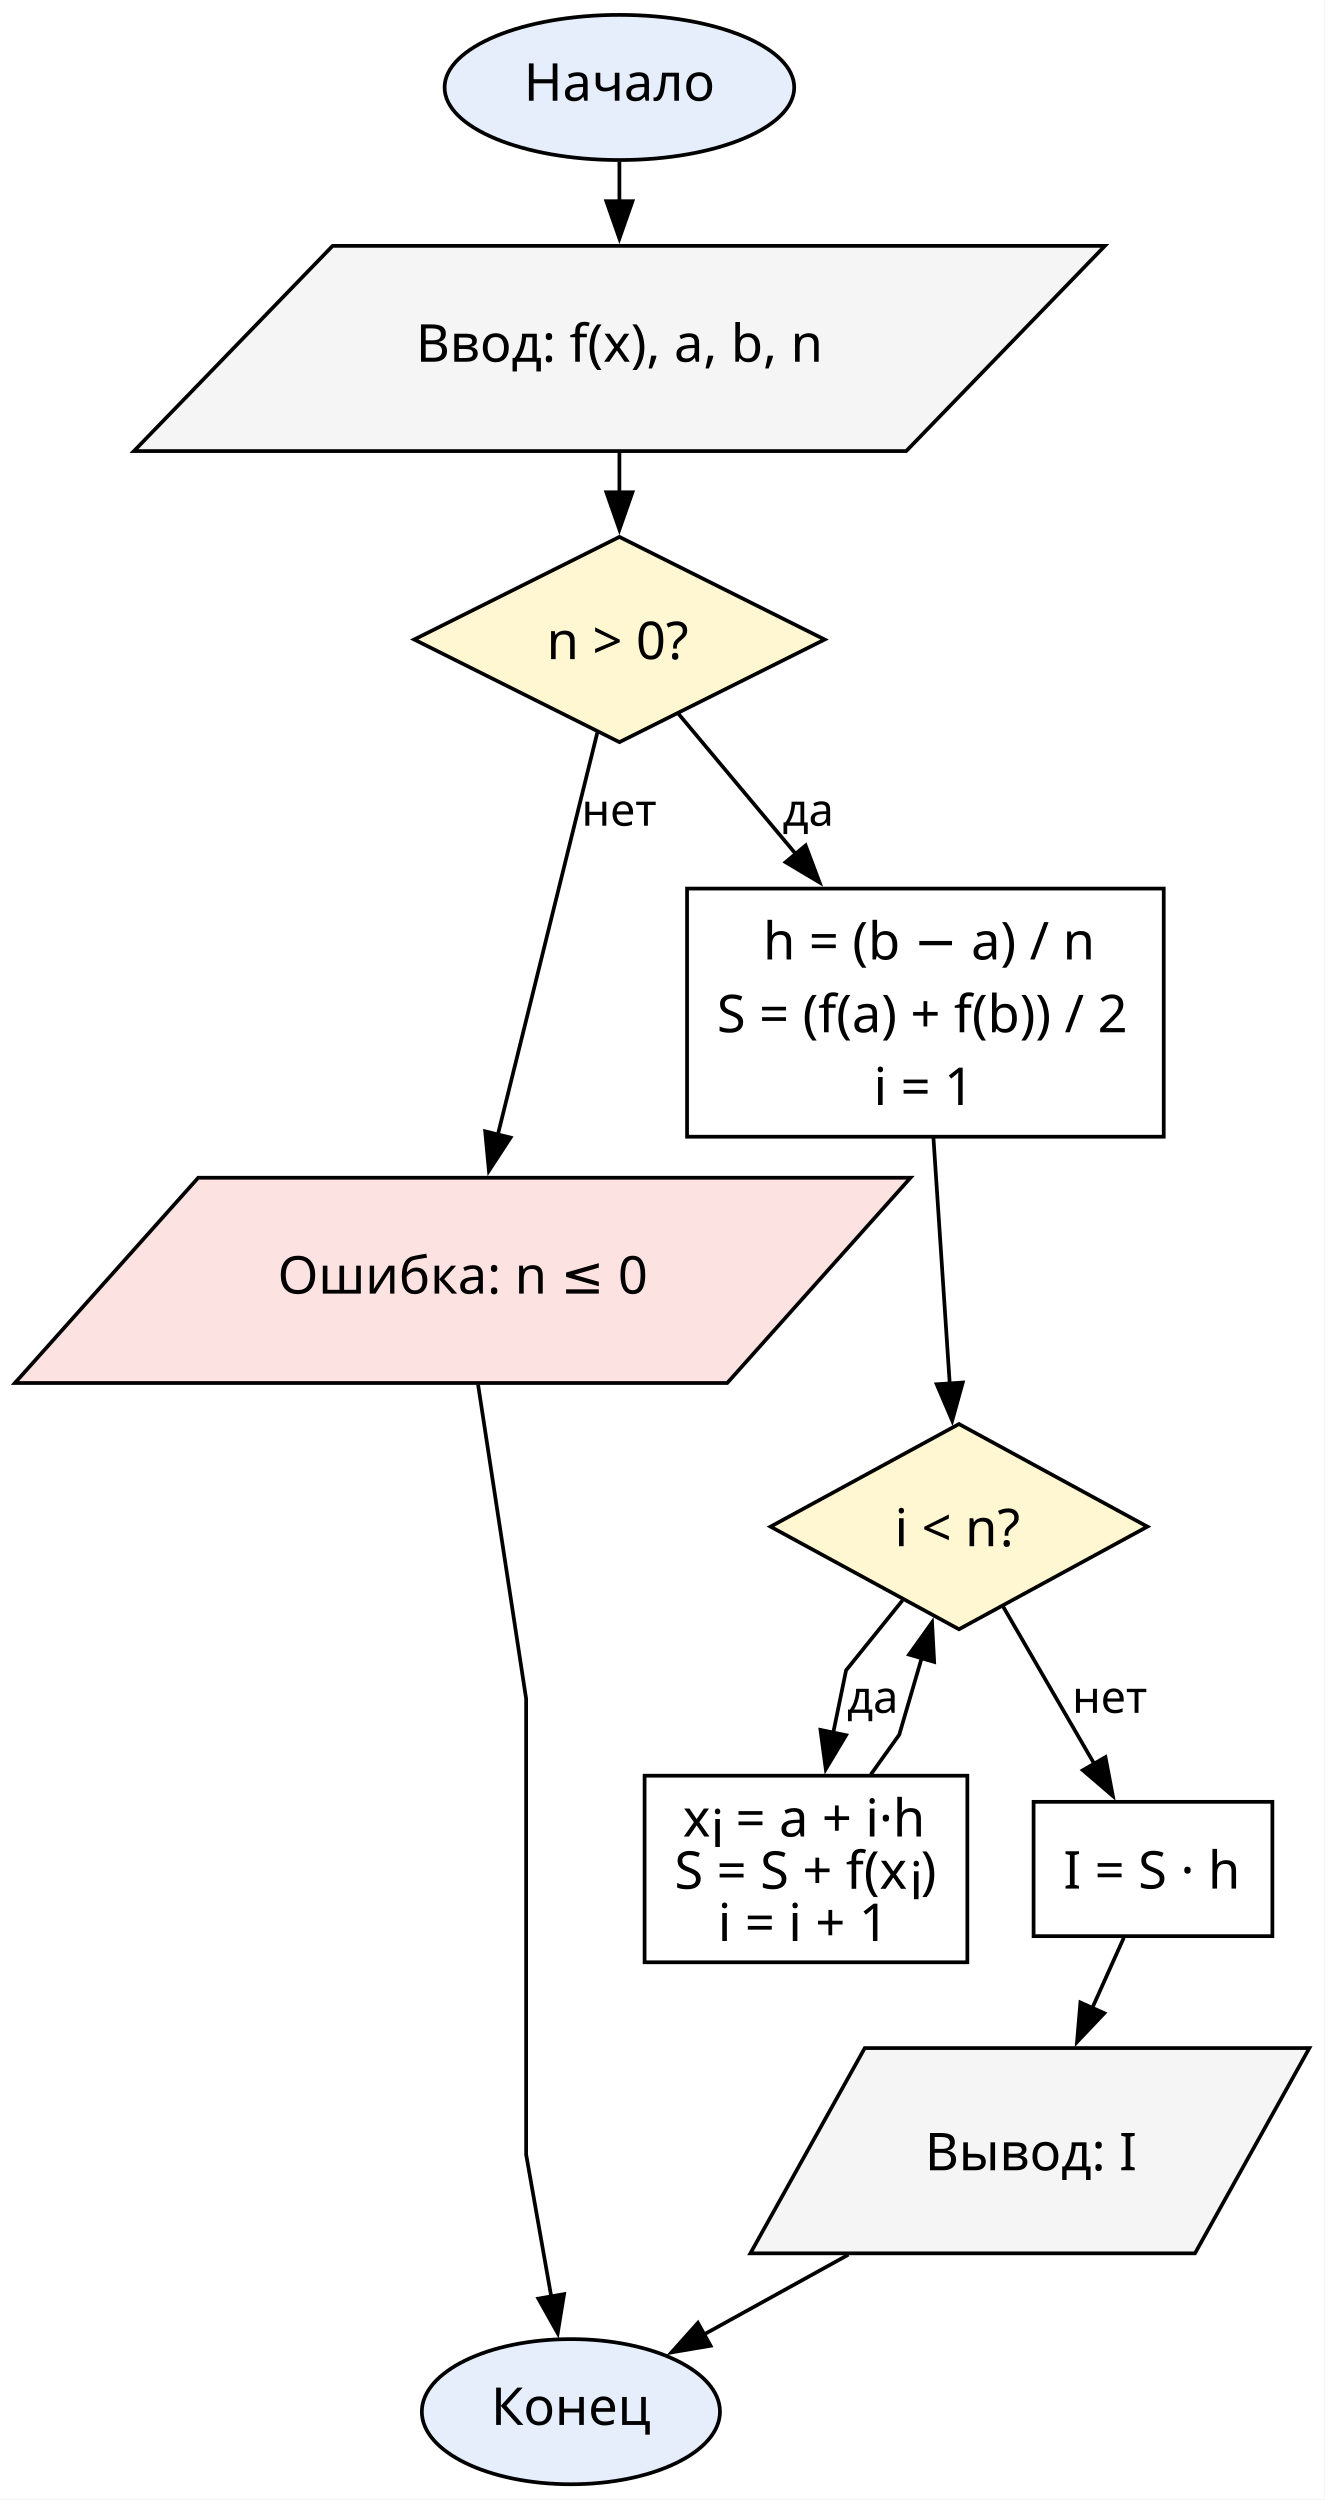
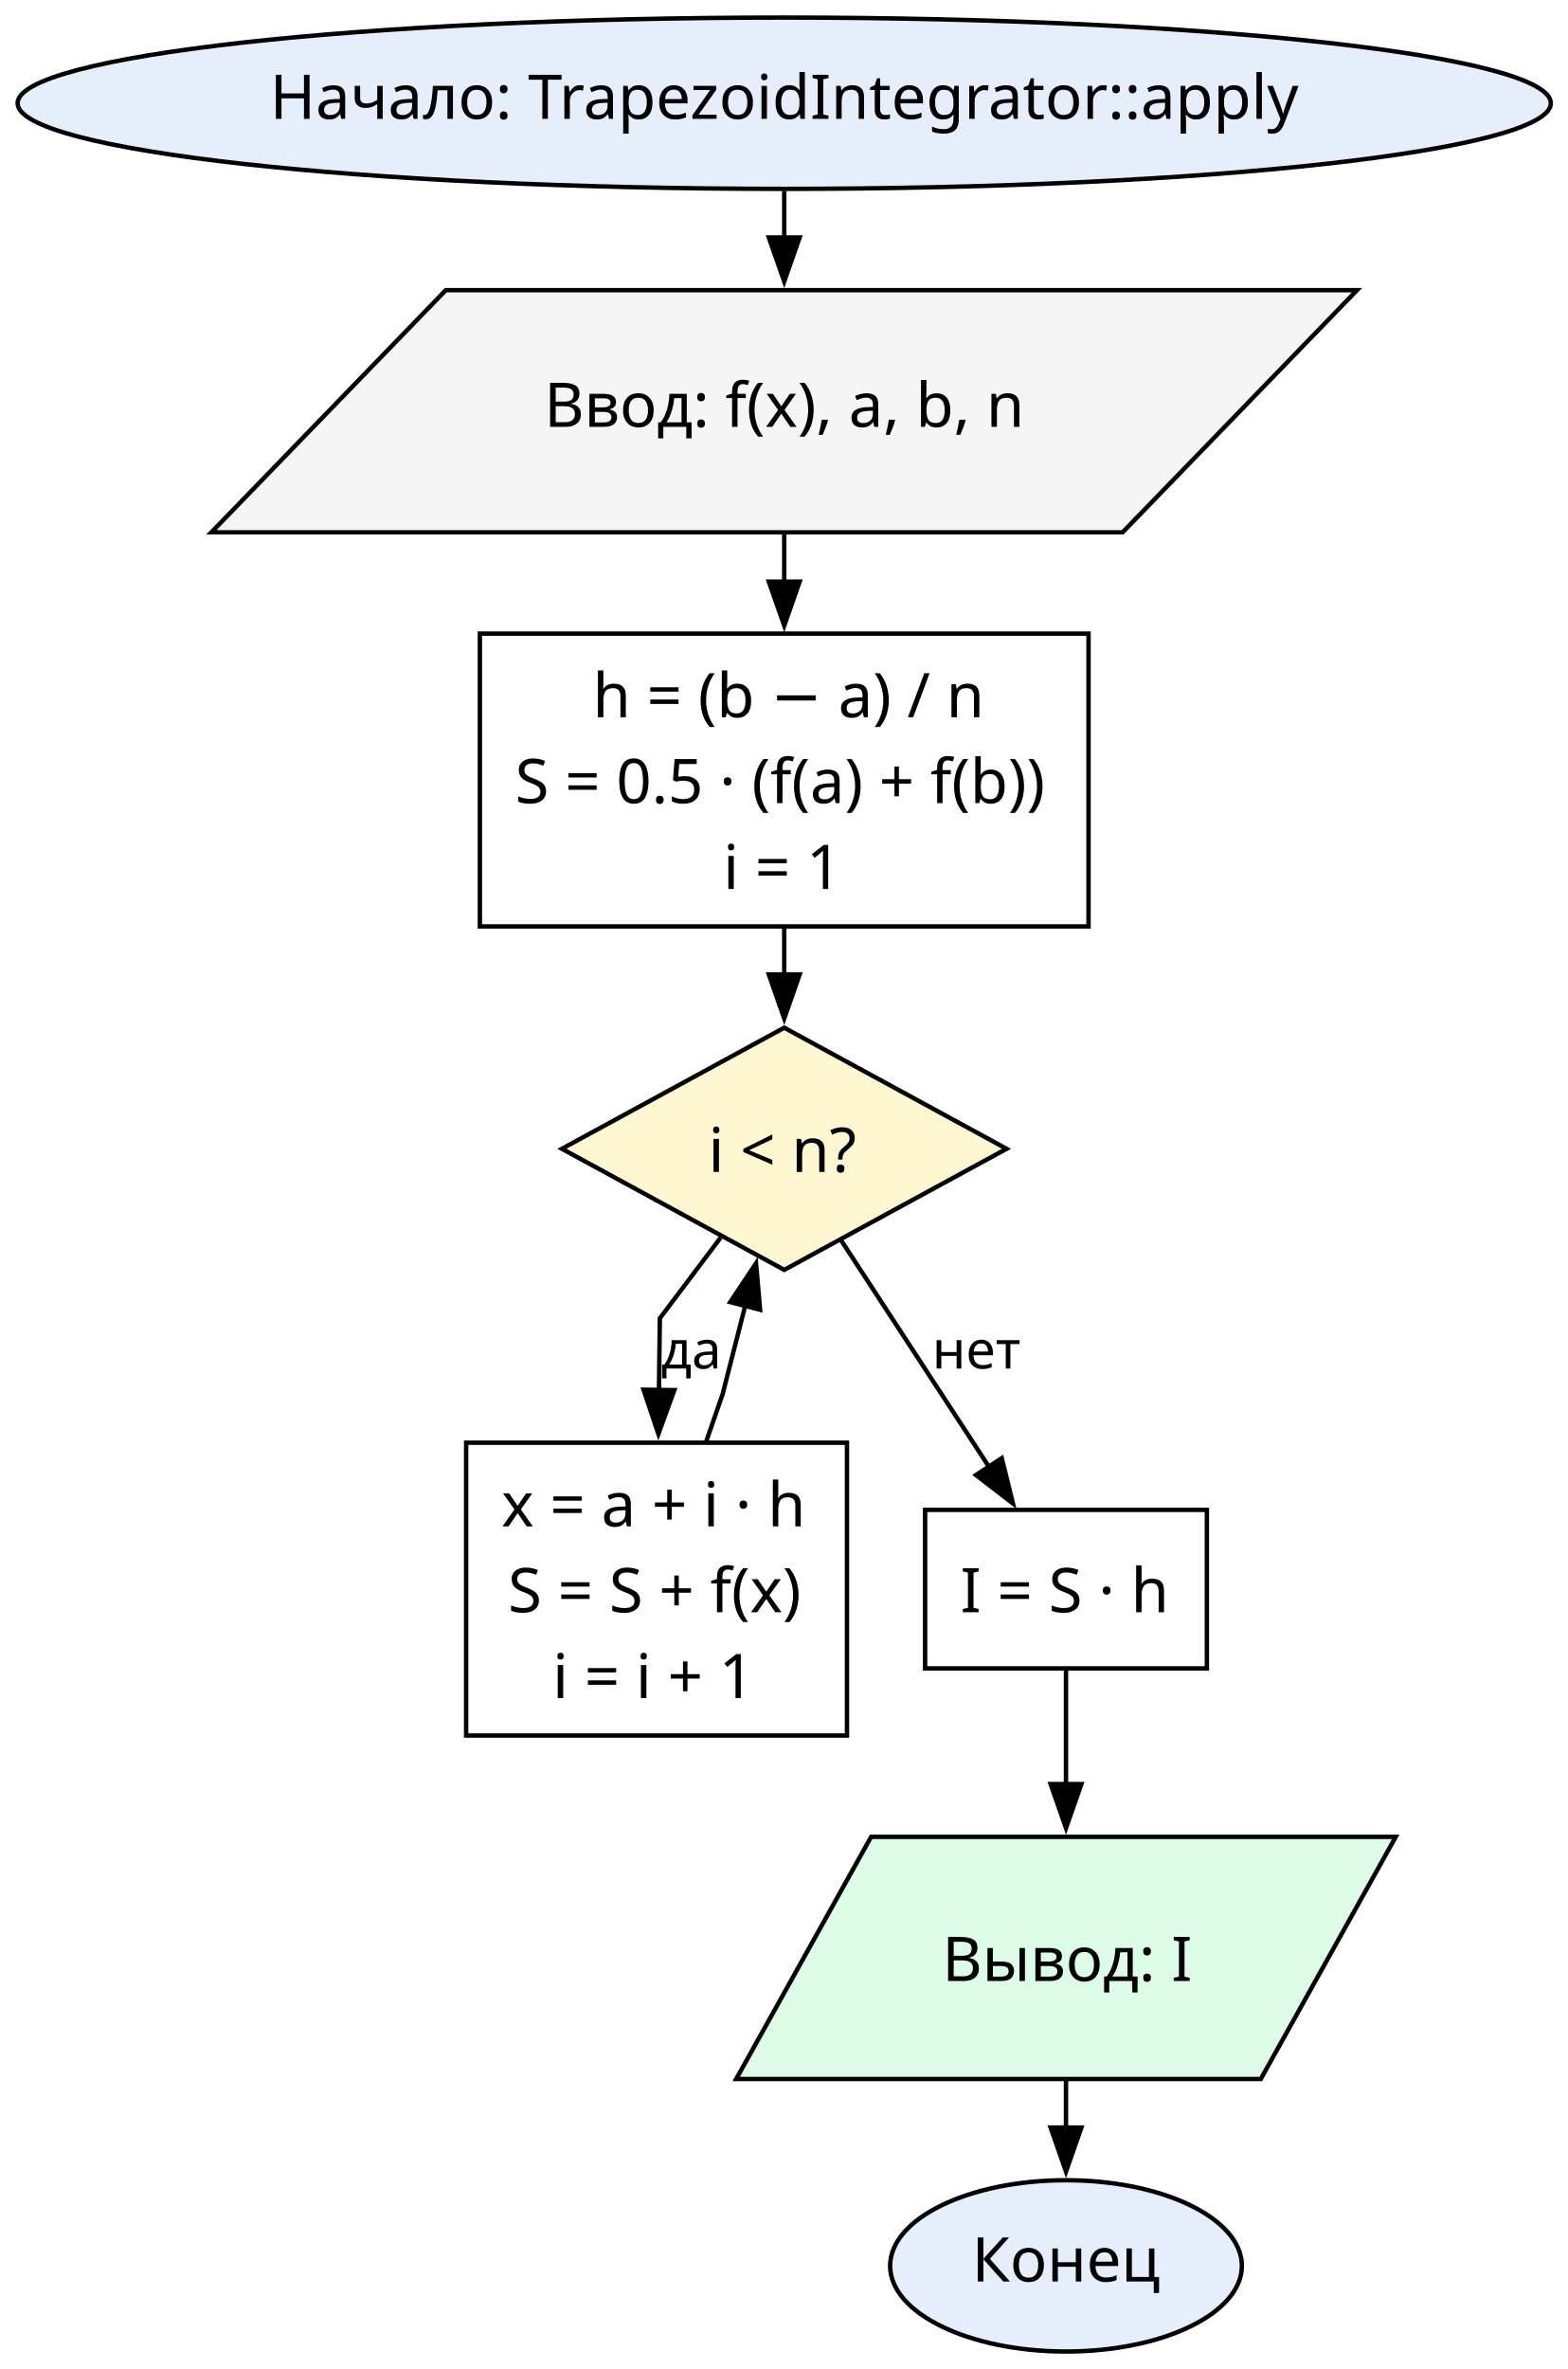
- <svg xmlns="http://www.w3.org/2000/svg" width="355pt" height="670pt" viewBox="0.00 0.00 355.00 670.00">
-   <g id="graph0" class="graph" transform="scale(1 1) rotate(0) translate(4 665.78)">
-     <polygon fill="white" stroke="none" points="-4,4 -4,-665.78 350.91,-665.78 350.91,4 -4,4" />
+ <svg xmlns="http://www.w3.org/2000/svg" width="356pt" height="538pt" viewBox="0.00 0.00 356.00 538.00">
+   <g id="graph0" class="graph" transform="scale(1 1) rotate(0) translate(4 534.03)">
+     <polygon fill="white" stroke="none" points="-4,4 -4,-534.03 352.25,-534.03 352.25,4 -4,4" />
    <g id="node1" class="node">
-       <ellipse fill="#e6eefc" stroke="#000000" cx="162" cy="-642.34" rx="46.85" ry="19.45" />
-       <text xml:space="preserve" text-anchor="middle" x="162" y="-638.79" font-family="CMU Serif" font-size="14.00">Начало</text>
+       <ellipse fill="#e6eefc" stroke="#000000" cx="174.13" cy="-510.59" rx="174.13" ry="19.45" />
+       <text xml:space="preserve" text-anchor="middle" x="174.13" y="-507.04" font-family="CMU Serif" font-size="14.00">Начало: TrapezoidIntegrator::apply</text>
    </g>
    <g id="node2" class="node">
-       <polygon fill="#f5f5f5" stroke="#000000" points="292.12,-599.89 85.14,-599.89 31.89,-544.89 238.87,-544.89 292.12,-599.89" />
-       <text xml:space="preserve" text-anchor="middle" x="162" y="-568.84" font-family="CMU Serif" font-size="14.00">Ввод: f(x), a, b, n</text>
+       <polygon fill="#f5f5f5" stroke="#000000" points="304.24,-468.14 97.26,-468.14 44.01,-413.14 250.99,-413.14 304.24,-468.14" />
+       <text xml:space="preserve" text-anchor="middle" x="174.13" y="-437.09" font-family="CMU Serif" font-size="14.00">Ввод: f(x), a, b, n</text>
    </g>
    <g id="edge1" class="edge">
-       <path fill="none" stroke="#000000" d="M162,-622.41C162,-618.99 162,-615.32 162,-611.58" />
-       <polygon fill="#000000" stroke="#000000" points="165.5,-611.85 162,-601.85 158.5,-611.85 165.5,-611.85" />
+       <path fill="none" stroke="#000000" d="M174.13,-490.66C174.13,-487.24 174.13,-483.57 174.13,-479.83" />
+       <polygon fill="#000000" stroke="#000000" points="177.63,-480.1 174.13,-470.1 170.63,-480.1 177.63,-480.1" />
    </g>
    <g id="node3" class="node">
-       <polygon fill="#fff7d1" stroke="#000000" points="162,-521.89 107,-494.39 162,-466.89 217,-494.39 162,-521.89" />
-       <text xml:space="preserve" text-anchor="start" x="142.5" y="-489.14" font-family="CMU Serif" font-size="14.00">n &gt; 0?</text>
+       <polygon fill="#ffffff" stroke="#000000" points="243.25,-390.14 105,-390.14 105,-323.64 243.25,-323.64 243.25,-390.14" />
+       <text xml:space="preserve" text-anchor="start" x="130.63" y="-371.14" font-family="CMU Serif" font-size="14.00">h = (b − a) / n</text>
+       <text xml:space="preserve" text-anchor="start" x="113" y="-351.64" font-family="CMU Serif" font-size="14.00">S = 0.5 · (f(a) + f(b))</text>
+       <text xml:space="preserve" text-anchor="start" x="160.25" y="-332.14" font-family="CMU Serif" font-size="14.00">i = 1</text>
    </g>
    <g id="edge2" class="edge">
-       <path fill="none" stroke="#000000" d="M162,-544.81C162,-541.17 162,-537.38 162,-533.58" />
-       <polygon fill="#000000" stroke="#000000" points="165.5,-533.86 162,-523.86 158.5,-533.86 165.5,-533.86" />
+       <path fill="none" stroke="#000000" d="M174.13,-412.87C174.13,-409.29 174.13,-405.54 174.13,-401.75" />
+       <polygon fill="#000000" stroke="#000000" points="177.63,-401.94 174.13,-391.94 170.63,-401.94 177.63,-401.94" />
    </g>
    <g id="node4" class="node">
-       <polygon fill="#fde2e2" stroke="#000000" points="240.01,-350.14 49.11,-350.14 0,-295.14 190.9,-295.14 240.01,-350.14" />
-       <text xml:space="preserve" text-anchor="middle" x="120" y="-319.09" font-family="CMU Serif" font-size="14.00">Ошибка: n ≤ 0</text>
+       <polygon fill="#fff7d1" stroke="#000000" points="174.13,-300.64 123.63,-273.14 174.13,-245.64 224.63,-273.14 174.13,-300.64" />
+       <text xml:space="preserve" text-anchor="start" x="156.88" y="-267.89" font-family="CMU Serif" font-size="14.00">i &lt; n?</text>
    </g>
    <g id="edge3" class="edge">
-       <path fill="none" stroke="#000000" d="M156.08,-469.43C149.14,-441.39 137.56,-394.6 129.4,-361.6" />
-       <polygon fill="#000000" stroke="#000000" points="132.83,-360.9 127.03,-352.03 126.03,-362.58 132.83,-360.9" />
-       <text xml:space="preserve" text-anchor="middle" x="161.92" y="-444.49" font-family="CMU Serif" font-size="12.00">нет</text>
+       <path fill="none" stroke="#000000" d="M174.13,-323.58C174.13,-319.99 174.13,-316.31 174.13,-312.66" />
+       <polygon fill="#000000" stroke="#000000" points="177.63,-312.72 174.13,-302.72 170.63,-312.72 177.63,-312.72" />
    </g>
    <g id="node5" class="node">
-       <polygon fill="#ffffff" stroke="#000000" points="307.88,-427.64 180.13,-427.64 180.13,-361.14 307.88,-361.14 307.88,-427.64" />
-       <text xml:space="preserve" text-anchor="start" x="200.5" y="-408.64" font-family="CMU Serif" font-size="14.00">h = (b − a) / n</text>
-       <text xml:space="preserve" text-anchor="start" x="188.13" y="-389.14" font-family="CMU Serif" font-size="14.00">S = (f(a) + f(b)) / 2</text>
-       <text xml:space="preserve" text-anchor="start" x="230.13" y="-369.64" font-family="CMU Serif" font-size="14.00">i = 1</text>
+       <polygon fill="#ffffff" stroke="#000000" points="188.38,-206.39 101.88,-206.39 101.88,-139.89 188.38,-139.89 188.38,-206.39" />
+       <text xml:space="preserve" text-anchor="start" x="109.88" y="-187.39" font-family="CMU Serif" font-size="14.00">x = a + i · h</text>
+       <text xml:space="preserve" text-anchor="start" x="111.38" y="-167.89" font-family="CMU Serif" font-size="14.00">S = S + f(x)</text>
+       <text xml:space="preserve" text-anchor="start" x="121.5" y="-148.39" font-family="CMU Serif" font-size="14.00">i = i + 1</text>
+     </g>
+     <g id="edge4" class="edge">
+       <path fill="none" stroke="#000000" d="M159.67,-252.95C152.72,-243.73 145.88,-234.64 145.88,-234.64 145.88,-234.64 145.79,-227.51 145.67,-218.14" />
+       <polygon fill="#000000" stroke="#000000" points="149.17,-218.34 145.55,-208.38 142.17,-218.43 149.17,-218.34" />
+       <text xml:space="preserve" text-anchor="middle" x="153" y="-223.24" font-family="CMU Serif" font-size="12.00">да</text>
+     </g>
+     <g id="node6" class="node">
+       <polygon fill="#ffffff" stroke="#000000" points="270.13,-191.14 206.13,-191.14 206.13,-155.14 270.13,-155.14 270.13,-191.14" />
+       <text xml:space="preserve" text-anchor="start" x="214.13" y="-167.89" font-family="CMU Serif" font-size="14.00">I = S · h</text>
+     </g>
+     <g id="edge6" class="edge">
+       <path fill="none" stroke="#000000" d="M187.08,-252.31C196.76,-237.49 210.09,-217.07 220.7,-200.82" />
+       <polygon fill="#000000" stroke="#000000" points="223.54,-202.88 226.08,-192.59 217.68,-199.05 223.54,-202.88" />
+       <text xml:space="preserve" text-anchor="middle" x="217.79" y="-223.24" font-family="CMU Serif" font-size="12.00">нет</text>
    </g>
    <g id="edge5" class="edge">
-       <path fill="none" stroke="#000000" d="M177.81,-474.5C186.82,-463.73 198.48,-449.79 209.5,-436.63" />
-       <polygon fill="#000000" stroke="#000000" points="211.91,-439.2 215.64,-429.29 206.54,-434.71 211.91,-439.2" />
-       <text xml:space="preserve" text-anchor="middle" x="212.59" y="-444.49" font-family="CMU Serif" font-size="12.00">да</text>
-     </g>
-     <g id="node10" class="node">
-       <ellipse fill="#e6eefc" stroke="#000000" cx="149" cy="-19.45" rx="39.95" ry="19.45" />
-       <text xml:space="preserve" text-anchor="middle" x="149" y="-15.9" font-family="CMU Serif" font-size="14.00">Конец</text>
-     </g>
-     <g id="edge4" class="edge">
-       <path fill="none" stroke="#000000" d="M124.12,-294.74C129.15,-261.85 137,-210.52 137,-210.52 137,-210.52 137,-210.52 137,-88.39 137,-88.39 140.51,-68.51 143.74,-50.26" />
-       <polygon fill="#000000" stroke="#000000" points="147.17,-50.96 145.46,-40.5 140.28,-49.74 147.17,-50.96" />
-     </g>
-     <g id="node6" class="node">
-       <polygon fill="#fff7d1" stroke="#000000" points="253,-284.14 202.5,-256.64 253,-229.14 303.5,-256.64 253,-284.14" />
-       <text xml:space="preserve" text-anchor="start" x="235.75" y="-251.39" font-family="CMU Serif" font-size="14.00">i &lt; n?</text>
-     </g>
-     <g id="edge6" class="edge">
-       <path fill="none" stroke="#000000" d="M246.16,-360.88C247.48,-340.98 249.17,-315.46 250.54,-294.78" />
-       <polygon fill="#000000" stroke="#000000" points="254.02,-295.26 251.19,-285.05 247.03,-294.8 254.02,-295.26" />
+       <path fill="none" stroke="#000000" d="M156.34,-206.48C158.51,-212.73 160.13,-217.39 160.13,-217.39 160.13,-217.39 162.48,-226.6 165.26,-237.47" />
+       <polygon fill="#000000" stroke="#000000" points="161.86,-238.32 167.73,-247.14 168.65,-236.58 161.86,-238.32" />
    </g>
    <g id="node7" class="node">
-       <polygon fill="#ffffff" stroke="#000000" points="255.25,-189.89 168.75,-189.89 168.75,-139.89 255.25,-139.89 255.25,-189.89" />
-       <text xml:space="preserve" text-anchor="start" x="179" y="-173.59" font-family="CMU Serif" font-size="14.00">x</text>
-       <text xml:space="preserve" text-anchor="start" x="186.5" y="-173.59" font-family="CMU Serif" baseline-shift="sub" font-size="14.00">i</text>
-       <text xml:space="preserve" text-anchor="start" x="189.5" y="-173.59" font-family="CMU Serif" font-size="14.00"> = a + i·h</text>
-       <text xml:space="preserve" text-anchor="start" x="176.75" y="-159.59" font-family="CMU Serif" font-size="14.00">S = S + f(x</text>
-       <text xml:space="preserve" text-anchor="start" x="239.75" y="-159.59" font-family="CMU Serif" baseline-shift="sub" font-size="14.00">i</text>
-       <text xml:space="preserve" text-anchor="start" x="242.75" y="-159.59" font-family="CMU Serif" font-size="14.00">)</text>
-       <text xml:space="preserve" text-anchor="start" x="188.38" y="-145.59" font-family="CMU Serif" font-size="14.00">i = i + 1</text>
+       <polygon fill="#dcfce7" stroke="#000000" points="313.03,-116.89 193.87,-116.89 163.22,-61.89 282.38,-61.89 313.03,-116.89" />
+       <text xml:space="preserve" text-anchor="start" x="210" y="-84.14" font-family="CMU Serif" font-size="14.00">Вывод: I</text>
    </g>
    <g id="edge7" class="edge">
-       <path fill="none" stroke="#000000" d="M237.88,-236.89C230.32,-227.52 222.75,-218.14 222.75,-218.14 222.75,-218.14 221.2,-210.58 219.27,-201.22" />
-       <polygon fill="#000000" stroke="#000000" points="222.75,-200.75 217.31,-191.66 215.89,-202.16 222.75,-200.75" />
-       <text xml:space="preserve" text-anchor="middle" x="229.88" y="-206.74" font-family="CMU Serif" font-size="12.00">да</text>
+       <path fill="none" stroke="#000000" d="M238.13,-154.8C238.13,-147.16 238.13,-137.85 238.13,-128.71" />
+       <polygon fill="#000000" stroke="#000000" points="241.63,-128.87 238.13,-118.87 234.63,-128.87 241.63,-128.87" />
    </g>
    <g id="node8" class="node">
-       <polygon fill="#ffffff" stroke="#000000" points="337,-182.89 273,-182.89 273,-146.89 337,-146.89 337,-182.89" />
-       <text xml:space="preserve" text-anchor="start" x="281" y="-159.64" font-family="CMU Serif" font-size="14.00">I = S · h</text>
-     </g>
-     <g id="edge9" class="edge">
-       <path fill="none" stroke="#000000" d="M264.8,-235.28C272.06,-222.75 281.45,-206.54 289.33,-192.94" />
-       <polygon fill="#000000" stroke="#000000" points="292.26,-194.87 294.24,-184.47 286.2,-191.36 292.26,-194.87" />
-       <text xml:space="preserve" text-anchor="middle" x="293.41" y="-206.74" font-family="CMU Serif" font-size="12.00">нет</text>
+       <ellipse fill="#e6eefc" stroke="#000000" cx="238.13" cy="-19.45" rx="39.95" ry="19.45" />
+       <text xml:space="preserve" text-anchor="middle" x="238.13" y="-15.9" font-family="CMU Serif" font-size="14.00">Конец</text>
    </g>
    <g id="edge8" class="edge">
-       <path fill="none" stroke="#000000" d="M229.37,-190.2C233.63,-196.17 237,-200.89 237,-200.89 237,-200.89 239.79,-210.43 243.04,-221.54" />
-       <polygon fill="#000000" stroke="#000000" points="239.63,-222.35 245.79,-230.97 246.35,-220.39 239.63,-222.35" />
-     </g>
-     <g id="node9" class="node">
-       <polygon fill="#f5f5f5" stroke="#000000" points="346.91,-116.89 227.75,-116.89 197.1,-61.89 316.26,-61.89 346.91,-116.89" />
-       <text xml:space="preserve" text-anchor="start" x="243.88" y="-84.14" font-family="CMU Serif" font-size="14.00">Вывод: I</text>
-     </g>
-     <g id="edge10" class="edge">
-       <path fill="none" stroke="#000000" d="M297.18,-146.47C294.61,-140.73 291.64,-134.12 288.66,-127.48" />
-       <polygon fill="#000000" stroke="#000000" points="291.94,-126.24 284.65,-118.55 285.55,-129.11 291.94,-126.24" />
-     </g>
-     <g id="edge11" class="edge">
-       <path fill="none" stroke="#000000" d="M223.39,-61.54C210.38,-54.35 196.57,-46.72 184.42,-40.01" />
-       <polygon fill="#000000" stroke="#000000" points="186.43,-37.12 175.98,-35.35 183.04,-43.25 186.43,-37.12" />
+       <path fill="none" stroke="#000000" d="M238.13,-61.54C238.13,-57.94 238.13,-54.24 238.13,-50.59" />
+       <polygon fill="#000000" stroke="#000000" points="241.63,-50.87 238.13,-40.87 234.63,-50.87 241.63,-50.87" />
    </g>
  </g>
</svg>
